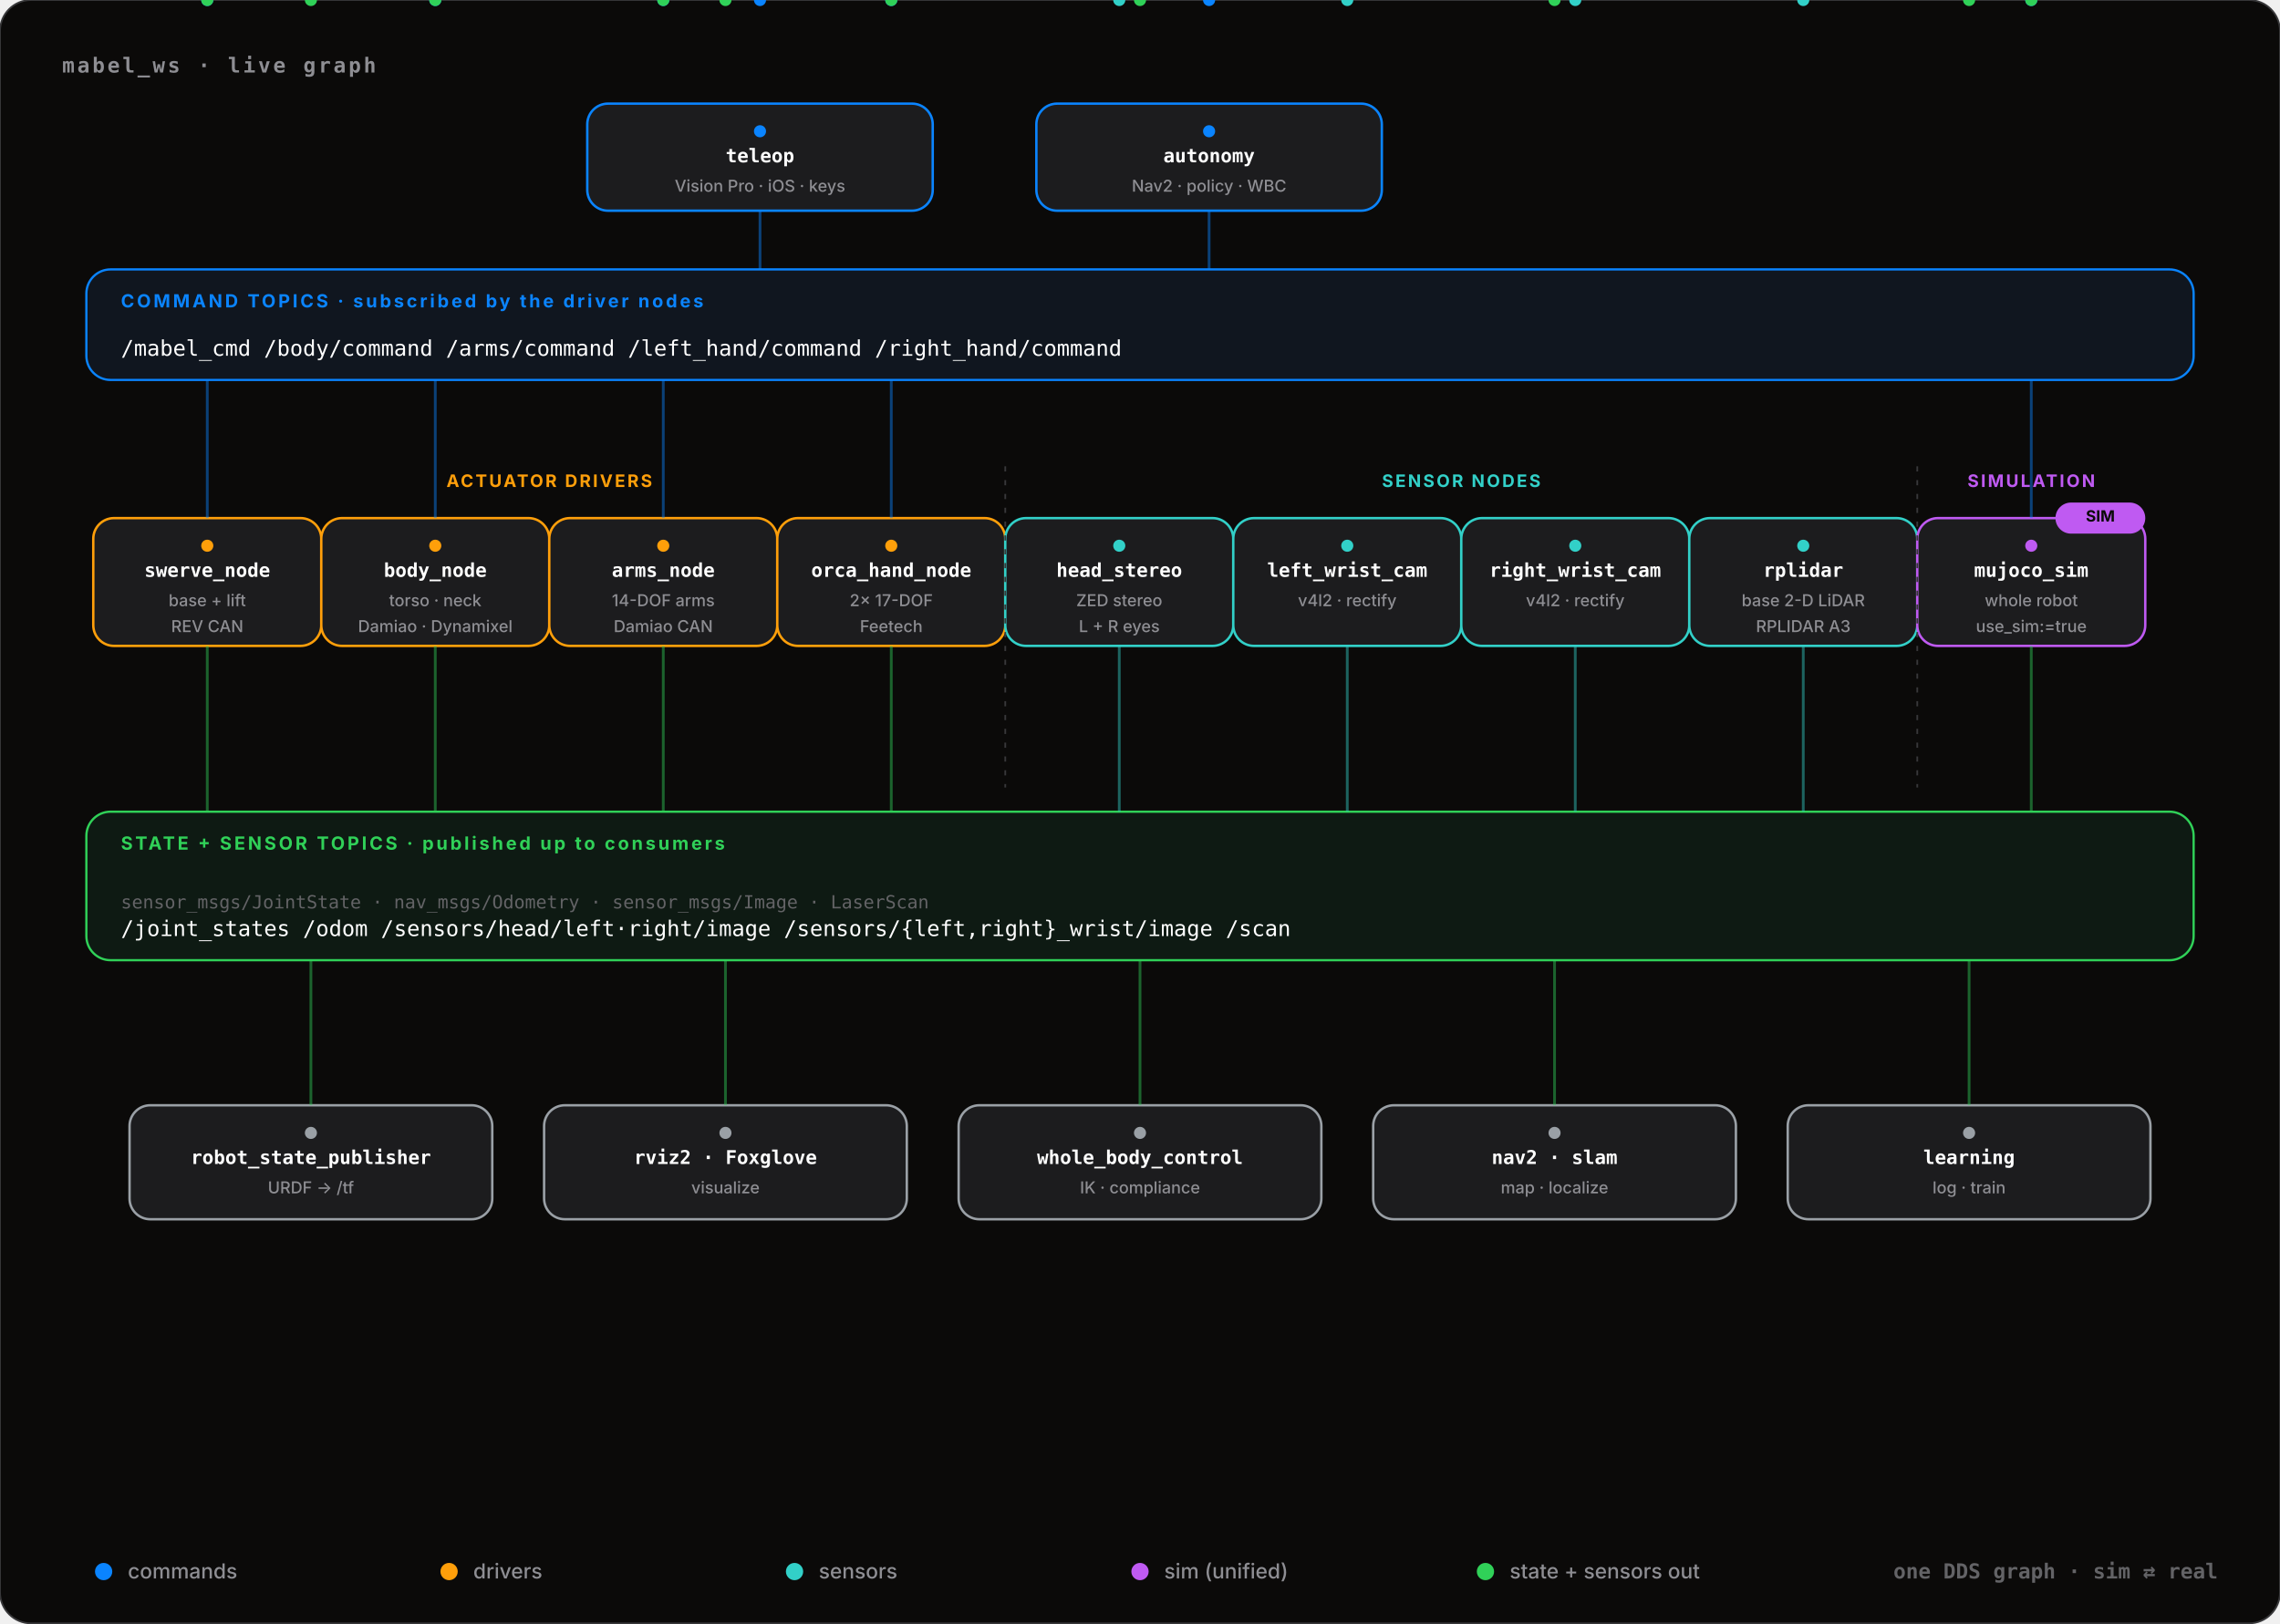
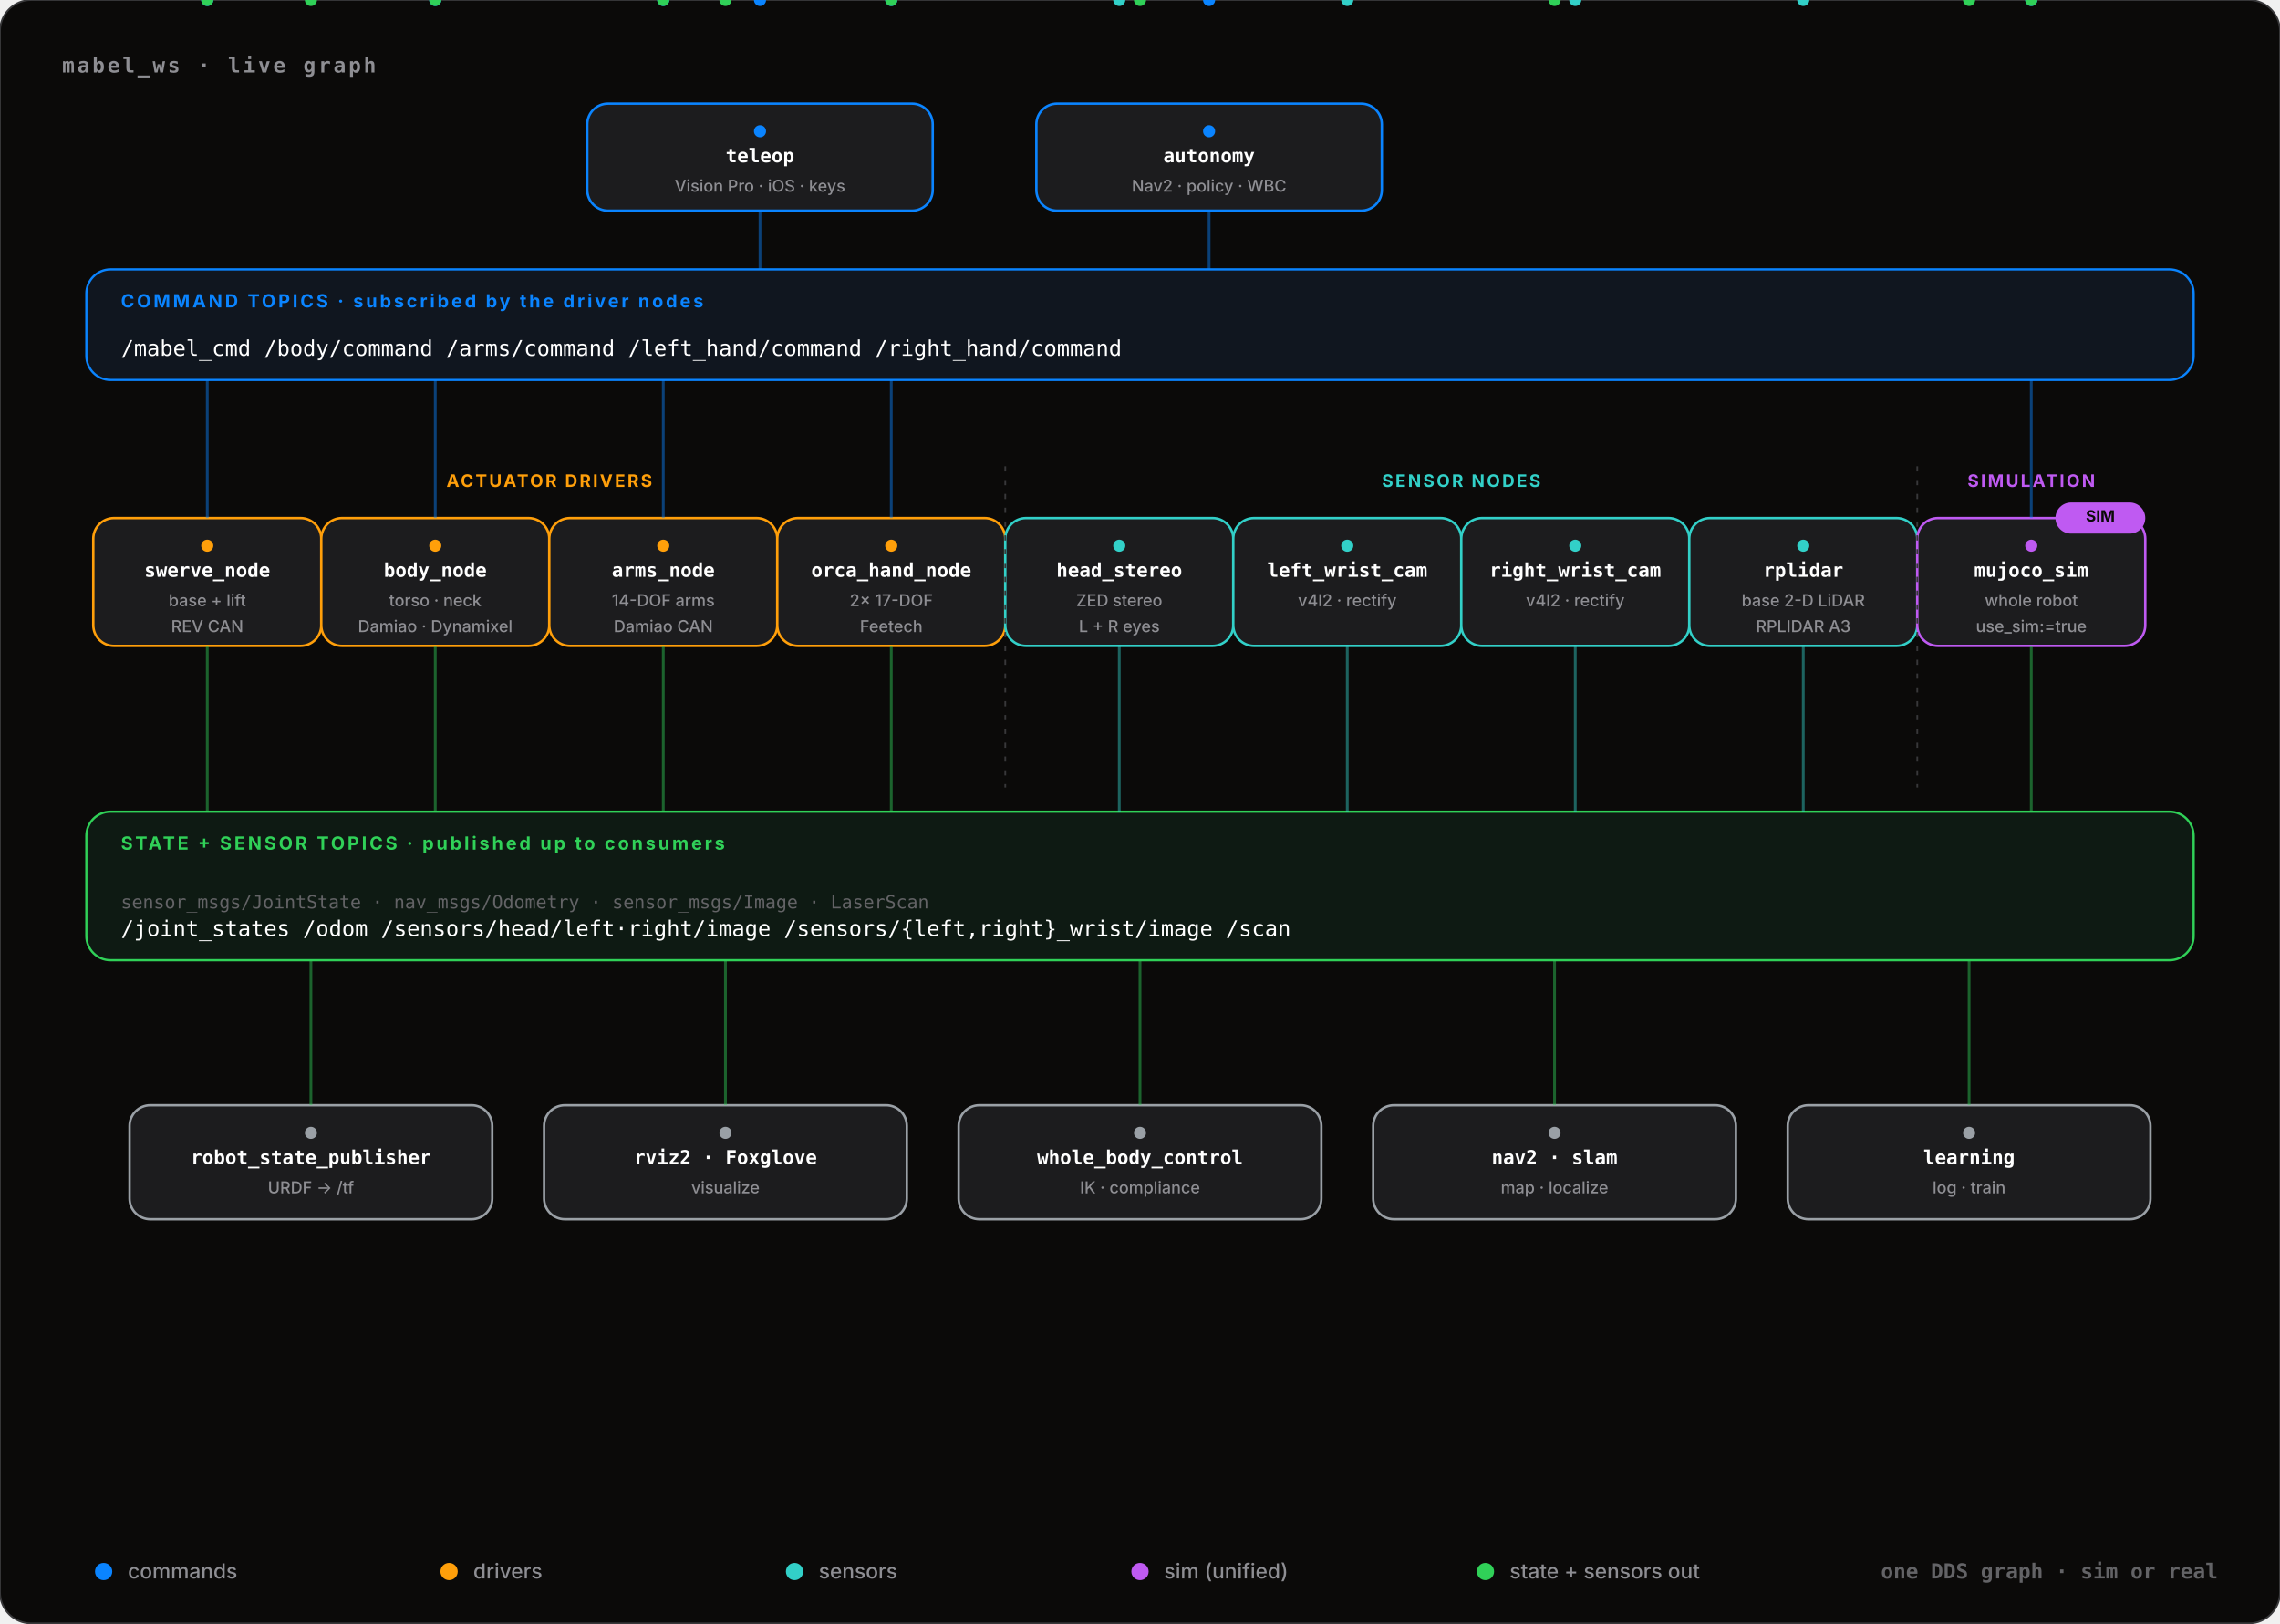
<svg xmlns="http://www.w3.org/2000/svg" viewBox="0 0 1320 940" font-family="-apple-system, 'SF Pro Text', Inter, 'Helvetica Neue', Arial, sans-serif">
  <rect x="0" y="0" width="1320" height="940" rx="18" fill="#0B0A09" opacity="1" stroke="#38383A" stroke-width="1" />
  <text x="36" y="42" fill="#8E8E93" font-size="12" font-weight="700" font-family="'SF Mono', Menlo, 'Geist Mono', monospace" text-anchor="start" letter-spacing="1.5">mabel_ws · live graph</text>
  <rect x="340.0" y="60" width="200" height="62" rx="12" fill="#1C1C1E" opacity="1" stroke="#0A84FF" stroke-width="1.4" />
  <circle cx="440" cy="76" r="3.5" fill="#0A84FF" />
  <text x="440" y="94" fill="#FFFFFF" font-size="11" font-weight="600" font-family="'SF Mono', Menlo, 'Geist Mono', monospace" text-anchor="middle">teleop</text>
  <text x="440" y="111" fill="#8E8E93" font-size="9.5" font-weight="500" font-family="-apple-system, 'SF Pro Text', Inter, 'Helvetica Neue', Arial, sans-serif" text-anchor="middle">Vision Pro · iOS · keys</text>
  <rect x="600.0" y="60" width="200" height="62" rx="12" fill="#1C1C1E" opacity="1" stroke="#0A84FF" stroke-width="1.4" />
  <circle cx="700" cy="76" r="3.5" fill="#0A84FF" />
  <text x="700" y="94" fill="#FFFFFF" font-size="11" font-weight="600" font-family="'SF Mono', Menlo, 'Geist Mono', monospace" text-anchor="middle">autonomy</text>
  <text x="700" y="111" fill="#8E8E93" font-size="9.5" font-weight="500" font-family="-apple-system, 'SF Pro Text', Inter, 'Helvetica Neue', Arial, sans-serif" text-anchor="middle">Nav2 · policy · WBC</text>
  <rect x="50" y="156" width="1220" height="64" rx="14" fill="#10161F" opacity="1" stroke="#0A84FF" stroke-width="1.3" />
  <text x="70" y="178" fill="#0A84FF" font-size="10.5" font-weight="700" font-family="-apple-system, 'SF Pro Text', Inter, 'Helvetica Neue', Arial, sans-serif" text-anchor="start" letter-spacing="1.5">COMMAND TOPICS  ·  subscribed by the driver nodes</text>
  <text x="70" y="206" fill="#FFFFFF" font-size="12.5" font-weight="500" font-family="'SF Mono', Menlo, 'Geist Mono', monospace" text-anchor="start">/mabel_cmd   /body/command   /arms/command   /left_hand/command   /right_hand/command</text>
  <rect x="54.0" y="300" width="132" height="74" rx="12" fill="#1C1C1E" opacity="1" stroke="#FF9F0A" stroke-width="1.4" />
  <circle cx="120" cy="316" r="3.5" fill="#FF9F0A" />
  <text x="120" y="334" fill="#FFFFFF" font-size="11" font-weight="600" font-family="'SF Mono', Menlo, 'Geist Mono', monospace" text-anchor="middle">swerve_node</text>
  <text x="120" y="351" fill="#8E8E93" font-size="9.5" font-weight="500" font-family="-apple-system, 'SF Pro Text', Inter, 'Helvetica Neue', Arial, sans-serif" text-anchor="middle">base + lift</text>
  <text x="120" y="366" fill="#8E8E93" font-size="9.5" font-weight="500" font-family="-apple-system, 'SF Pro Text', Inter, 'Helvetica Neue', Arial, sans-serif" text-anchor="middle">REV CAN</text>
  <rect x="186.0" y="300" width="132" height="74" rx="12" fill="#1C1C1E" opacity="1" stroke="#FF9F0A" stroke-width="1.4" />
  <circle cx="252" cy="316" r="3.5" fill="#FF9F0A" />
  <text x="252" y="334" fill="#FFFFFF" font-size="11" font-weight="600" font-family="'SF Mono', Menlo, 'Geist Mono', monospace" text-anchor="middle">body_node</text>
  <text x="252" y="351" fill="#8E8E93" font-size="9.5" font-weight="500" font-family="-apple-system, 'SF Pro Text', Inter, 'Helvetica Neue', Arial, sans-serif" text-anchor="middle">torso · neck</text>
  <text x="252" y="366" fill="#8E8E93" font-size="9.5" font-weight="500" font-family="-apple-system, 'SF Pro Text', Inter, 'Helvetica Neue', Arial, sans-serif" text-anchor="middle">Damiao · Dynamixel</text>
  <rect x="318.0" y="300" width="132" height="74" rx="12" fill="#1C1C1E" opacity="1" stroke="#FF9F0A" stroke-width="1.4" />
  <circle cx="384" cy="316" r="3.5" fill="#FF9F0A" />
  <text x="384" y="334" fill="#FFFFFF" font-size="11" font-weight="600" font-family="'SF Mono', Menlo, 'Geist Mono', monospace" text-anchor="middle">arms_node</text>
  <text x="384" y="351" fill="#8E8E93" font-size="9.5" font-weight="500" font-family="-apple-system, 'SF Pro Text', Inter, 'Helvetica Neue', Arial, sans-serif" text-anchor="middle">14-DOF arms</text>
  <text x="384" y="366" fill="#8E8E93" font-size="9.5" font-weight="500" font-family="-apple-system, 'SF Pro Text', Inter, 'Helvetica Neue', Arial, sans-serif" text-anchor="middle">Damiao CAN</text>
  <rect x="450.0" y="300" width="132" height="74" rx="12" fill="#1C1C1E" opacity="1" stroke="#FF9F0A" stroke-width="1.4" />
  <circle cx="516" cy="316" r="3.5" fill="#FF9F0A" />
  <text x="516" y="334" fill="#FFFFFF" font-size="11" font-weight="600" font-family="'SF Mono', Menlo, 'Geist Mono', monospace" text-anchor="middle">orca_hand_node</text>
  <text x="516" y="351" fill="#8E8E93" font-size="9.5" font-weight="500" font-family="-apple-system, 'SF Pro Text', Inter, 'Helvetica Neue', Arial, sans-serif" text-anchor="middle">2× 17-DOF</text>
  <text x="516" y="366" fill="#8E8E93" font-size="9.5" font-weight="500" font-family="-apple-system, 'SF Pro Text', Inter, 'Helvetica Neue', Arial, sans-serif" text-anchor="middle">Feetech</text>
  <rect x="582.0" y="300" width="132" height="74" rx="12" fill="#1C1C1E" opacity="1" stroke="#32D0C8" stroke-width="1.4" />
  <circle cx="648" cy="316" r="3.5" fill="#32D0C8" />
  <text x="648" y="334" fill="#FFFFFF" font-size="11" font-weight="600" font-family="'SF Mono', Menlo, 'Geist Mono', monospace" text-anchor="middle">head_stereo</text>
  <text x="648" y="351" fill="#8E8E93" font-size="9.5" font-weight="500" font-family="-apple-system, 'SF Pro Text', Inter, 'Helvetica Neue', Arial, sans-serif" text-anchor="middle">ZED stereo</text>
  <text x="648" y="366" fill="#8E8E93" font-size="9.5" font-weight="500" font-family="-apple-system, 'SF Pro Text', Inter, 'Helvetica Neue', Arial, sans-serif" text-anchor="middle">L + R eyes</text>
  <rect x="714.0" y="300" width="132" height="74" rx="12" fill="#1C1C1E" opacity="1" stroke="#32D0C8" stroke-width="1.4" />
  <circle cx="780" cy="316" r="3.5" fill="#32D0C8" />
  <text x="780" y="334" fill="#FFFFFF" font-size="11" font-weight="600" font-family="'SF Mono', Menlo, 'Geist Mono', monospace" text-anchor="middle">left_wrist_cam</text>
  <text x="780" y="351" fill="#8E8E93" font-size="9.5" font-weight="500" font-family="-apple-system, 'SF Pro Text', Inter, 'Helvetica Neue', Arial, sans-serif" text-anchor="middle">v4l2 · rectify</text>
  <rect x="846.0" y="300" width="132" height="74" rx="12" fill="#1C1C1E" opacity="1" stroke="#32D0C8" stroke-width="1.4" />
  <circle cx="912" cy="316" r="3.5" fill="#32D0C8" />
  <text x="912" y="334" fill="#FFFFFF" font-size="11" font-weight="600" font-family="'SF Mono', Menlo, 'Geist Mono', monospace" text-anchor="middle">right_wrist_cam</text>
  <text x="912" y="351" fill="#8E8E93" font-size="9.5" font-weight="500" font-family="-apple-system, 'SF Pro Text', Inter, 'Helvetica Neue', Arial, sans-serif" text-anchor="middle">v4l2 · rectify</text>
  <rect x="978.0" y="300" width="132" height="74" rx="12" fill="#1C1C1E" opacity="1" stroke="#32D0C8" stroke-width="1.4" />
  <circle cx="1044" cy="316" r="3.5" fill="#32D0C8" />
  <text x="1044" y="334" fill="#FFFFFF" font-size="11" font-weight="600" font-family="'SF Mono', Menlo, 'Geist Mono', monospace" text-anchor="middle">rplidar</text>
  <text x="1044" y="351" fill="#8E8E93" font-size="9.5" font-weight="500" font-family="-apple-system, 'SF Pro Text', Inter, 'Helvetica Neue', Arial, sans-serif" text-anchor="middle">base 2-D LiDAR</text>
  <text x="1044" y="366" fill="#8E8E93" font-size="9.5" font-weight="500" font-family="-apple-system, 'SF Pro Text', Inter, 'Helvetica Neue', Arial, sans-serif" text-anchor="middle">RPLIDAR A3</text>
  <rect x="1110.0" y="300" width="132" height="74" rx="12" fill="#1C1C1E" opacity="1" stroke="#BF5AF2" stroke-width="1.4" />
  <circle cx="1176" cy="316" r="3.5" fill="#BF5AF2" />
  <text x="1176" y="334" fill="#FFFFFF" font-size="11" font-weight="600" font-family="'SF Mono', Menlo, 'Geist Mono', monospace" text-anchor="middle">mujoco_sim</text>
  <text x="1176" y="351" fill="#8E8E93" font-size="9.5" font-weight="500" font-family="-apple-system, 'SF Pro Text', Inter, 'Helvetica Neue', Arial, sans-serif" text-anchor="middle">whole robot</text>
  <text x="1176" y="366" fill="#8E8E93" font-size="9.5" font-weight="500" font-family="-apple-system, 'SF Pro Text', Inter, 'Helvetica Neue', Arial, sans-serif" text-anchor="middle">use_sim:=true</text>
  <rect x="1190.0" y="291" width="52" height="18" rx="9" fill="#BF5AF2" opacity="1" />
  <text x="1216.0" y="302" fill="#0B0A09" font-size="9" font-weight="700" font-family="-apple-system, 'SF Pro Text', Inter, 'Helvetica Neue', Arial, sans-serif" text-anchor="middle">SIM</text>
  <text x="318.0" y="282" fill="#FF9F0A" font-size="10" font-weight="700" font-family="-apple-system, 'SF Pro Text', Inter, 'Helvetica Neue', Arial, sans-serif" text-anchor="middle" letter-spacing="1.2">ACTUATOR DRIVERS</text>
  <text x="846.0" y="282" fill="#32D0C8" font-size="10" font-weight="700" font-family="-apple-system, 'SF Pro Text', Inter, 'Helvetica Neue', Arial, sans-serif" text-anchor="middle" letter-spacing="1.2">SENSOR NODES</text>
  <text x="1176" y="282" fill="#BF5AF2" font-size="10" font-weight="700" font-family="-apple-system, 'SF Pro Text', Inter, 'Helvetica Neue', Arial, sans-serif" text-anchor="middle" letter-spacing="1.2">SIMULATION</text>
  <line x1="582.0" y1="270" x2="582.0" y2="456" stroke="#38383A" stroke-width="1" stroke-dasharray="3 5" />
  <line x1="1110.0" y1="270" x2="1110.0" y2="456" stroke="#38383A" stroke-width="1" stroke-dasharray="3 5" />
  <rect x="50" y="470" width="1220" height="86" rx="14" fill="#0E1A13" opacity="1" stroke="#30D158" stroke-width="1.3" />
  <text x="70" y="492" fill="#30D158" font-size="10.5" font-weight="700" font-family="-apple-system, 'SF Pro Text', Inter, 'Helvetica Neue', Arial, sans-serif" text-anchor="start" letter-spacing="1.5">STATE + SENSOR TOPICS  ·  published up to consumers</text>
  <text x="70" y="542" fill="#FFFFFF" font-size="12.5" font-weight="500" font-family="'SF Mono', Menlo, 'Geist Mono', monospace" text-anchor="start">/joint_states   /odom   /sensors/head/left·right/image   /sensors/{left,right}_wrist/image   /scan</text>
  <text x="70" y="526" fill="#636366" font-size="10.5" font-weight="500" font-family="'SF Mono', Menlo, 'Geist Mono', monospace" text-anchor="start">sensor_msgs/JointState · nav_msgs/Odometry · sensor_msgs/Image · LaserScan</text>
  <rect x="75.0" y="640" width="210" height="66" rx="12" fill="#1C1C1E" opacity="1" stroke="#9aa0a6" stroke-width="1.4" />
  <circle cx="180" cy="656" r="3.5" fill="#9aa0a6" />
  <text x="180" y="674" fill="#FFFFFF" font-size="11" font-weight="600" font-family="'SF Mono', Menlo, 'Geist Mono', monospace" text-anchor="middle">robot_state_publisher</text>
  <text x="180" y="691" fill="#8E8E93" font-size="9.5" font-weight="500" font-family="-apple-system, 'SF Pro Text', Inter, 'Helvetica Neue', Arial, sans-serif" text-anchor="middle">URDF → /tf</text>
  <rect x="315.0" y="640" width="210" height="66" rx="12" fill="#1C1C1E" opacity="1" stroke="#9aa0a6" stroke-width="1.4" />
  <circle cx="420" cy="656" r="3.5" fill="#9aa0a6" />
  <text x="420" y="674" fill="#FFFFFF" font-size="11" font-weight="600" font-family="'SF Mono', Menlo, 'Geist Mono', monospace" text-anchor="middle">rviz2 · Foxglove</text>
  <text x="420" y="691" fill="#8E8E93" font-size="9.5" font-weight="500" font-family="-apple-system, 'SF Pro Text', Inter, 'Helvetica Neue', Arial, sans-serif" text-anchor="middle">visualize</text>
  <rect x="555.0" y="640" width="210" height="66" rx="12" fill="#1C1C1E" opacity="1" stroke="#9aa0a6" stroke-width="1.4" />
  <circle cx="660" cy="656" r="3.5" fill="#9aa0a6" />
  <text x="660" y="674" fill="#FFFFFF" font-size="11" font-weight="600" font-family="'SF Mono', Menlo, 'Geist Mono', monospace" text-anchor="middle">whole_body_control</text>
  <text x="660" y="691" fill="#8E8E93" font-size="9.5" font-weight="500" font-family="-apple-system, 'SF Pro Text', Inter, 'Helvetica Neue', Arial, sans-serif" text-anchor="middle">IK · compliance</text>
  <rect x="795.0" y="640" width="210" height="66" rx="12" fill="#1C1C1E" opacity="1" stroke="#9aa0a6" stroke-width="1.4" />
  <circle cx="900" cy="656" r="3.5" fill="#9aa0a6" />
  <text x="900" y="674" fill="#FFFFFF" font-size="11" font-weight="600" font-family="'SF Mono', Menlo, 'Geist Mono', monospace" text-anchor="middle">nav2 · slam</text>
  <text x="900" y="691" fill="#8E8E93" font-size="9.5" font-weight="500" font-family="-apple-system, 'SF Pro Text', Inter, 'Helvetica Neue', Arial, sans-serif" text-anchor="middle">map · localize</text>
  <rect x="1035.0" y="640" width="210" height="66" rx="12" fill="#1C1C1E" opacity="1" stroke="#9aa0a6" stroke-width="1.4" />
  <circle cx="1140" cy="656" r="3.5" fill="#9aa0a6" />
  <text x="1140" y="674" fill="#FFFFFF" font-size="11" font-weight="600" font-family="'SF Mono', Menlo, 'Geist Mono', monospace" text-anchor="middle">learning</text>
  <text x="1140" y="691" fill="#8E8E93" font-size="9.5" font-weight="500" font-family="-apple-system, 'SF Pro Text', Inter, 'Helvetica Neue', Arial, sans-serif" text-anchor="middle">log · train</text>
  <line x1="440" y1="122" x2="440" y2="156" stroke="#0A84FF" stroke-width="1.6" opacity="0.45" />
  <circle cx="440" r="3.5" fill="#0A84FF">
    <animate attributeName="cy" values="122;156" dur="1.8s" begin="0.0s" repeatCount="indefinite" />
    <animate attributeName="opacity" values="0;1;1;0" dur="1.8s" begin="0.0s" repeatCount="indefinite" />
  </circle>
  <line x1="700" y1="122" x2="700" y2="156" stroke="#0A84FF" stroke-width="1.6" opacity="0.45" />
  <circle cx="700" r="3.5" fill="#0A84FF">
    <animate attributeName="cy" values="122;156" dur="1.8s" begin="0.4s" repeatCount="indefinite" />
    <animate attributeName="opacity" values="0;1;1;0" dur="1.8s" begin="0.4s" repeatCount="indefinite" />
  </circle>
  <line x1="120" y1="220" x2="120" y2="300" stroke="#0A84FF" stroke-width="1.6" opacity="0.45" />
  <circle cx="120" r="3.5" fill="#0A84FF">
    <animate attributeName="cy" values="220;300" dur="1.8s" begin="0.0s" repeatCount="indefinite" />
    <animate attributeName="opacity" values="0;1;1;0" dur="1.8s" begin="0.0s" repeatCount="indefinite" />
  </circle>
  <line x1="252" y1="220" x2="252" y2="300" stroke="#0A84FF" stroke-width="1.6" opacity="0.45" />
  <circle cx="252" r="3.5" fill="#0A84FF">
    <animate attributeName="cy" values="220;300" dur="1.8s" begin="0.15s" repeatCount="indefinite" />
    <animate attributeName="opacity" values="0;1;1;0" dur="1.8s" begin="0.15s" repeatCount="indefinite" />
  </circle>
  <line x1="384" y1="220" x2="384" y2="300" stroke="#0A84FF" stroke-width="1.6" opacity="0.45" />
  <circle cx="384" r="3.5" fill="#0A84FF">
    <animate attributeName="cy" values="220;300" dur="1.8s" begin="0.3s" repeatCount="indefinite" />
    <animate attributeName="opacity" values="0;1;1;0" dur="1.8s" begin="0.3s" repeatCount="indefinite" />
  </circle>
  <line x1="516" y1="220" x2="516" y2="300" stroke="#0A84FF" stroke-width="1.6" opacity="0.45" />
  <circle cx="516" r="3.5" fill="#0A84FF">
    <animate attributeName="cy" values="220;300" dur="1.8s" begin="0.45s" repeatCount="indefinite" />
    <animate attributeName="opacity" values="0;1;1;0" dur="1.8s" begin="0.45s" repeatCount="indefinite" />
  </circle>
  <line x1="1176" y1="220" x2="1176" y2="300" stroke="#0A84FF" stroke-width="1.6" opacity="0.45" />
  <circle cx="1176" r="3.5" fill="#0A84FF">
    <animate attributeName="cy" values="220;300" dur="1.8s" begin="0.6s" repeatCount="indefinite" />
    <animate attributeName="opacity" values="0;1;1;0" dur="1.8s" begin="0.6s" repeatCount="indefinite" />
  </circle>
  <line x1="120" y1="374" x2="120" y2="470" stroke="#30D158" stroke-width="1.6" opacity="0.45" />
  <circle cx="120" r="3.5" fill="#30D158">
    <animate attributeName="cy" values="374;470" dur="1.8s" begin="0.0s" repeatCount="indefinite" />
    <animate attributeName="opacity" values="0;1;1;0" dur="1.8s" begin="0.0s" repeatCount="indefinite" />
  </circle>
  <line x1="252" y1="374" x2="252" y2="470" stroke="#30D158" stroke-width="1.6" opacity="0.45" />
  <circle cx="252" r="3.5" fill="#30D158">
    <animate attributeName="cy" values="374;470" dur="1.8s" begin="0.12s" repeatCount="indefinite" />
    <animate attributeName="opacity" values="0;1;1;0" dur="1.8s" begin="0.12s" repeatCount="indefinite" />
  </circle>
  <line x1="384" y1="374" x2="384" y2="470" stroke="#30D158" stroke-width="1.6" opacity="0.45" />
  <circle cx="384" r="3.5" fill="#30D158">
    <animate attributeName="cy" values="374;470" dur="1.8s" begin="0.24s" repeatCount="indefinite" />
    <animate attributeName="opacity" values="0;1;1;0" dur="1.8s" begin="0.24s" repeatCount="indefinite" />
  </circle>
  <line x1="516" y1="374" x2="516" y2="470" stroke="#30D158" stroke-width="1.6" opacity="0.45" />
  <circle cx="516" r="3.5" fill="#30D158">
    <animate attributeName="cy" values="374;470" dur="1.8s" begin="0.36s" repeatCount="indefinite" />
    <animate attributeName="opacity" values="0;1;1;0" dur="1.8s" begin="0.36s" repeatCount="indefinite" />
  </circle>
  <line x1="648" y1="374" x2="648" y2="470" stroke="#32D0C8" stroke-width="1.6" opacity="0.45" />
  <circle cx="648" r="3.5" fill="#32D0C8">
    <animate attributeName="cy" values="374;470" dur="1.8s" begin="0.48s" repeatCount="indefinite" />
    <animate attributeName="opacity" values="0;1;1;0" dur="1.8s" begin="0.48s" repeatCount="indefinite" />
  </circle>
  <line x1="780" y1="374" x2="780" y2="470" stroke="#32D0C8" stroke-width="1.6" opacity="0.45" />
  <circle cx="780" r="3.5" fill="#32D0C8">
    <animate attributeName="cy" values="374;470" dur="1.8s" begin="0.6s" repeatCount="indefinite" />
    <animate attributeName="opacity" values="0;1;1;0" dur="1.8s" begin="0.6s" repeatCount="indefinite" />
  </circle>
  <line x1="912" y1="374" x2="912" y2="470" stroke="#32D0C8" stroke-width="1.6" opacity="0.45" />
  <circle cx="912" r="3.5" fill="#32D0C8">
    <animate attributeName="cy" values="374;470" dur="1.8s" begin="0.72s" repeatCount="indefinite" />
    <animate attributeName="opacity" values="0;1;1;0" dur="1.8s" begin="0.72s" repeatCount="indefinite" />
  </circle>
  <line x1="1044" y1="374" x2="1044" y2="470" stroke="#32D0C8" stroke-width="1.6" opacity="0.45" />
  <circle cx="1044" r="3.5" fill="#32D0C8">
    <animate attributeName="cy" values="374;470" dur="1.8s" begin="0.84s" repeatCount="indefinite" />
    <animate attributeName="opacity" values="0;1;1;0" dur="1.8s" begin="0.84s" repeatCount="indefinite" />
  </circle>
  <line x1="1176" y1="374" x2="1176" y2="470" stroke="#30D158" stroke-width="1.6" opacity="0.45" />
  <circle cx="1176" r="3.5" fill="#30D158">
    <animate attributeName="cy" values="374;470" dur="1.8s" begin="0.96s" repeatCount="indefinite" />
    <animate attributeName="opacity" values="0;1;1;0" dur="1.8s" begin="0.96s" repeatCount="indefinite" />
  </circle>
  <line x1="180" y1="556" x2="180" y2="640" stroke="#30D158" stroke-width="1.6" opacity="0.45" />
  <circle cx="180" r="3.5" fill="#30D158">
    <animate attributeName="cy" values="556;640" dur="1.8s" begin="0.0s" repeatCount="indefinite" />
    <animate attributeName="opacity" values="0;1;1;0" dur="1.8s" begin="0.0s" repeatCount="indefinite" />
  </circle>
  <line x1="420" y1="556" x2="420" y2="640" stroke="#30D158" stroke-width="1.6" opacity="0.45" />
  <circle cx="420" r="3.5" fill="#30D158">
    <animate attributeName="cy" values="556;640" dur="1.8s" begin="0.18s" repeatCount="indefinite" />
    <animate attributeName="opacity" values="0;1;1;0" dur="1.8s" begin="0.18s" repeatCount="indefinite" />
  </circle>
  <line x1="660" y1="556" x2="660" y2="640" stroke="#30D158" stroke-width="1.6" opacity="0.45" />
  <circle cx="660" r="3.5" fill="#30D158">
    <animate attributeName="cy" values="556;640" dur="1.8s" begin="0.36s" repeatCount="indefinite" />
    <animate attributeName="opacity" values="0;1;1;0" dur="1.8s" begin="0.36s" repeatCount="indefinite" />
  </circle>
  <line x1="900" y1="556" x2="900" y2="640" stroke="#30D158" stroke-width="1.6" opacity="0.45" />
  <circle cx="900" r="3.5" fill="#30D158">
    <animate attributeName="cy" values="556;640" dur="1.8s" begin="0.54s" repeatCount="indefinite" />
    <animate attributeName="opacity" values="0;1;1;0" dur="1.8s" begin="0.54s" repeatCount="indefinite" />
  </circle>
  <line x1="1140" y1="556" x2="1140" y2="640" stroke="#30D158" stroke-width="1.6" opacity="0.45" />
  <circle cx="1140" r="3.5" fill="#30D158">
    <animate attributeName="cy" values="556;640" dur="1.8s" begin="0.72s" repeatCount="indefinite" />
    <animate attributeName="opacity" values="0;1;1;0" dur="1.8s" begin="0.72s" repeatCount="indefinite" />
  </circle>
  <circle cx="60" cy="910" r="5" fill="#0A84FF" />
  <text x="74" y="914" fill="#8E8E93" font-size="12" font-weight="500" font-family="-apple-system, 'SF Pro Text', Inter, 'Helvetica Neue', Arial, sans-serif" text-anchor="start">commands</text>
  <circle cx="260" cy="910" r="5" fill="#FF9F0A" />
  <text x="274" y="914" fill="#8E8E93" font-size="12" font-weight="500" font-family="-apple-system, 'SF Pro Text', Inter, 'Helvetica Neue', Arial, sans-serif" text-anchor="start">drivers</text>
  <circle cx="460" cy="910" r="5" fill="#32D0C8" />
  <text x="474" y="914" fill="#8E8E93" font-size="12" font-weight="500" font-family="-apple-system, 'SF Pro Text', Inter, 'Helvetica Neue', Arial, sans-serif" text-anchor="start">sensors</text>
  <circle cx="660" cy="910" r="5" fill="#BF5AF2" />
  <text x="674" y="914" fill="#8E8E93" font-size="12" font-weight="500" font-family="-apple-system, 'SF Pro Text', Inter, 'Helvetica Neue', Arial, sans-serif" text-anchor="start">sim (unified)</text>
  <circle cx="860" cy="910" r="5" fill="#30D158" />
  <text x="874" y="914" fill="#8E8E93" font-size="12" font-weight="500" font-family="-apple-system, 'SF Pro Text', Inter, 'Helvetica Neue', Arial, sans-serif" text-anchor="start">state + sensors out</text>
-   <text x="1284" y="914" fill="#636366" font-size="12" font-weight="600" font-family="'SF Mono', Menlo, 'Geist Mono', monospace" text-anchor="end">one DDS graph · sim ⇄ real</text>
+   <text x="1284" y="914" fill="#636366" font-size="12" font-weight="600" font-family="'SF Mono', Menlo, 'Geist Mono', monospace" text-anchor="end">one DDS graph · sim or real</text>
</svg>
